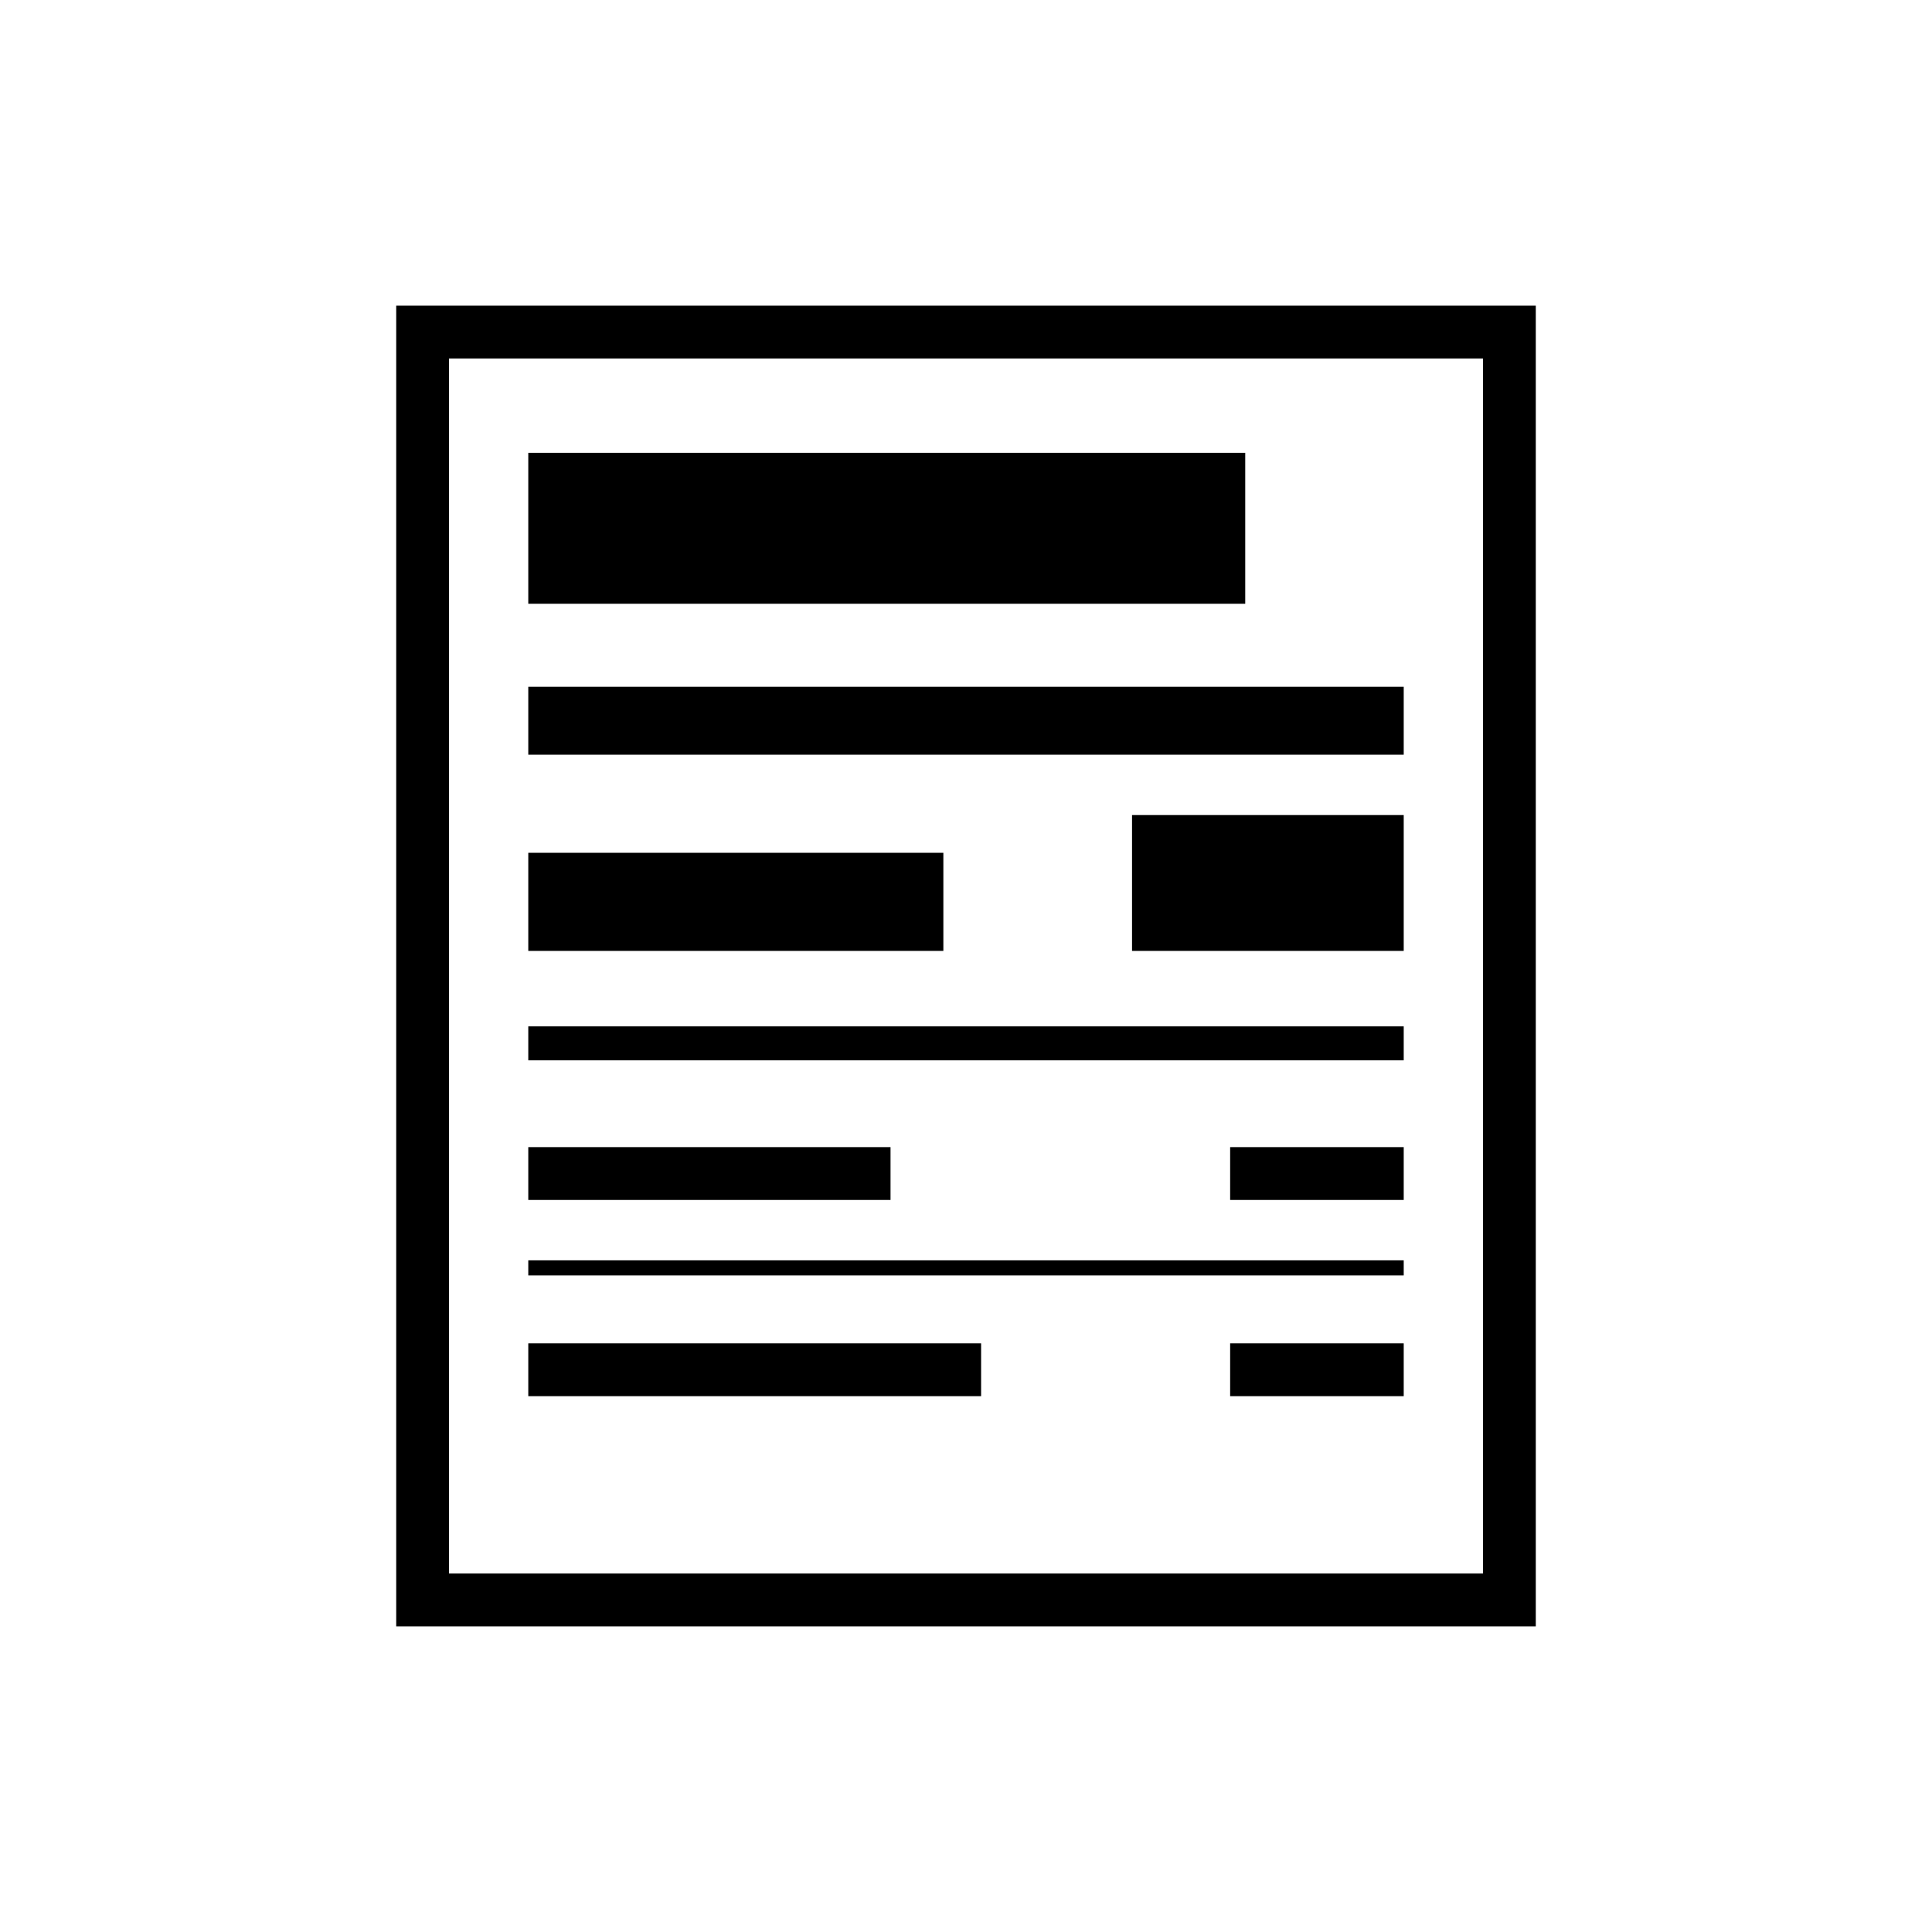
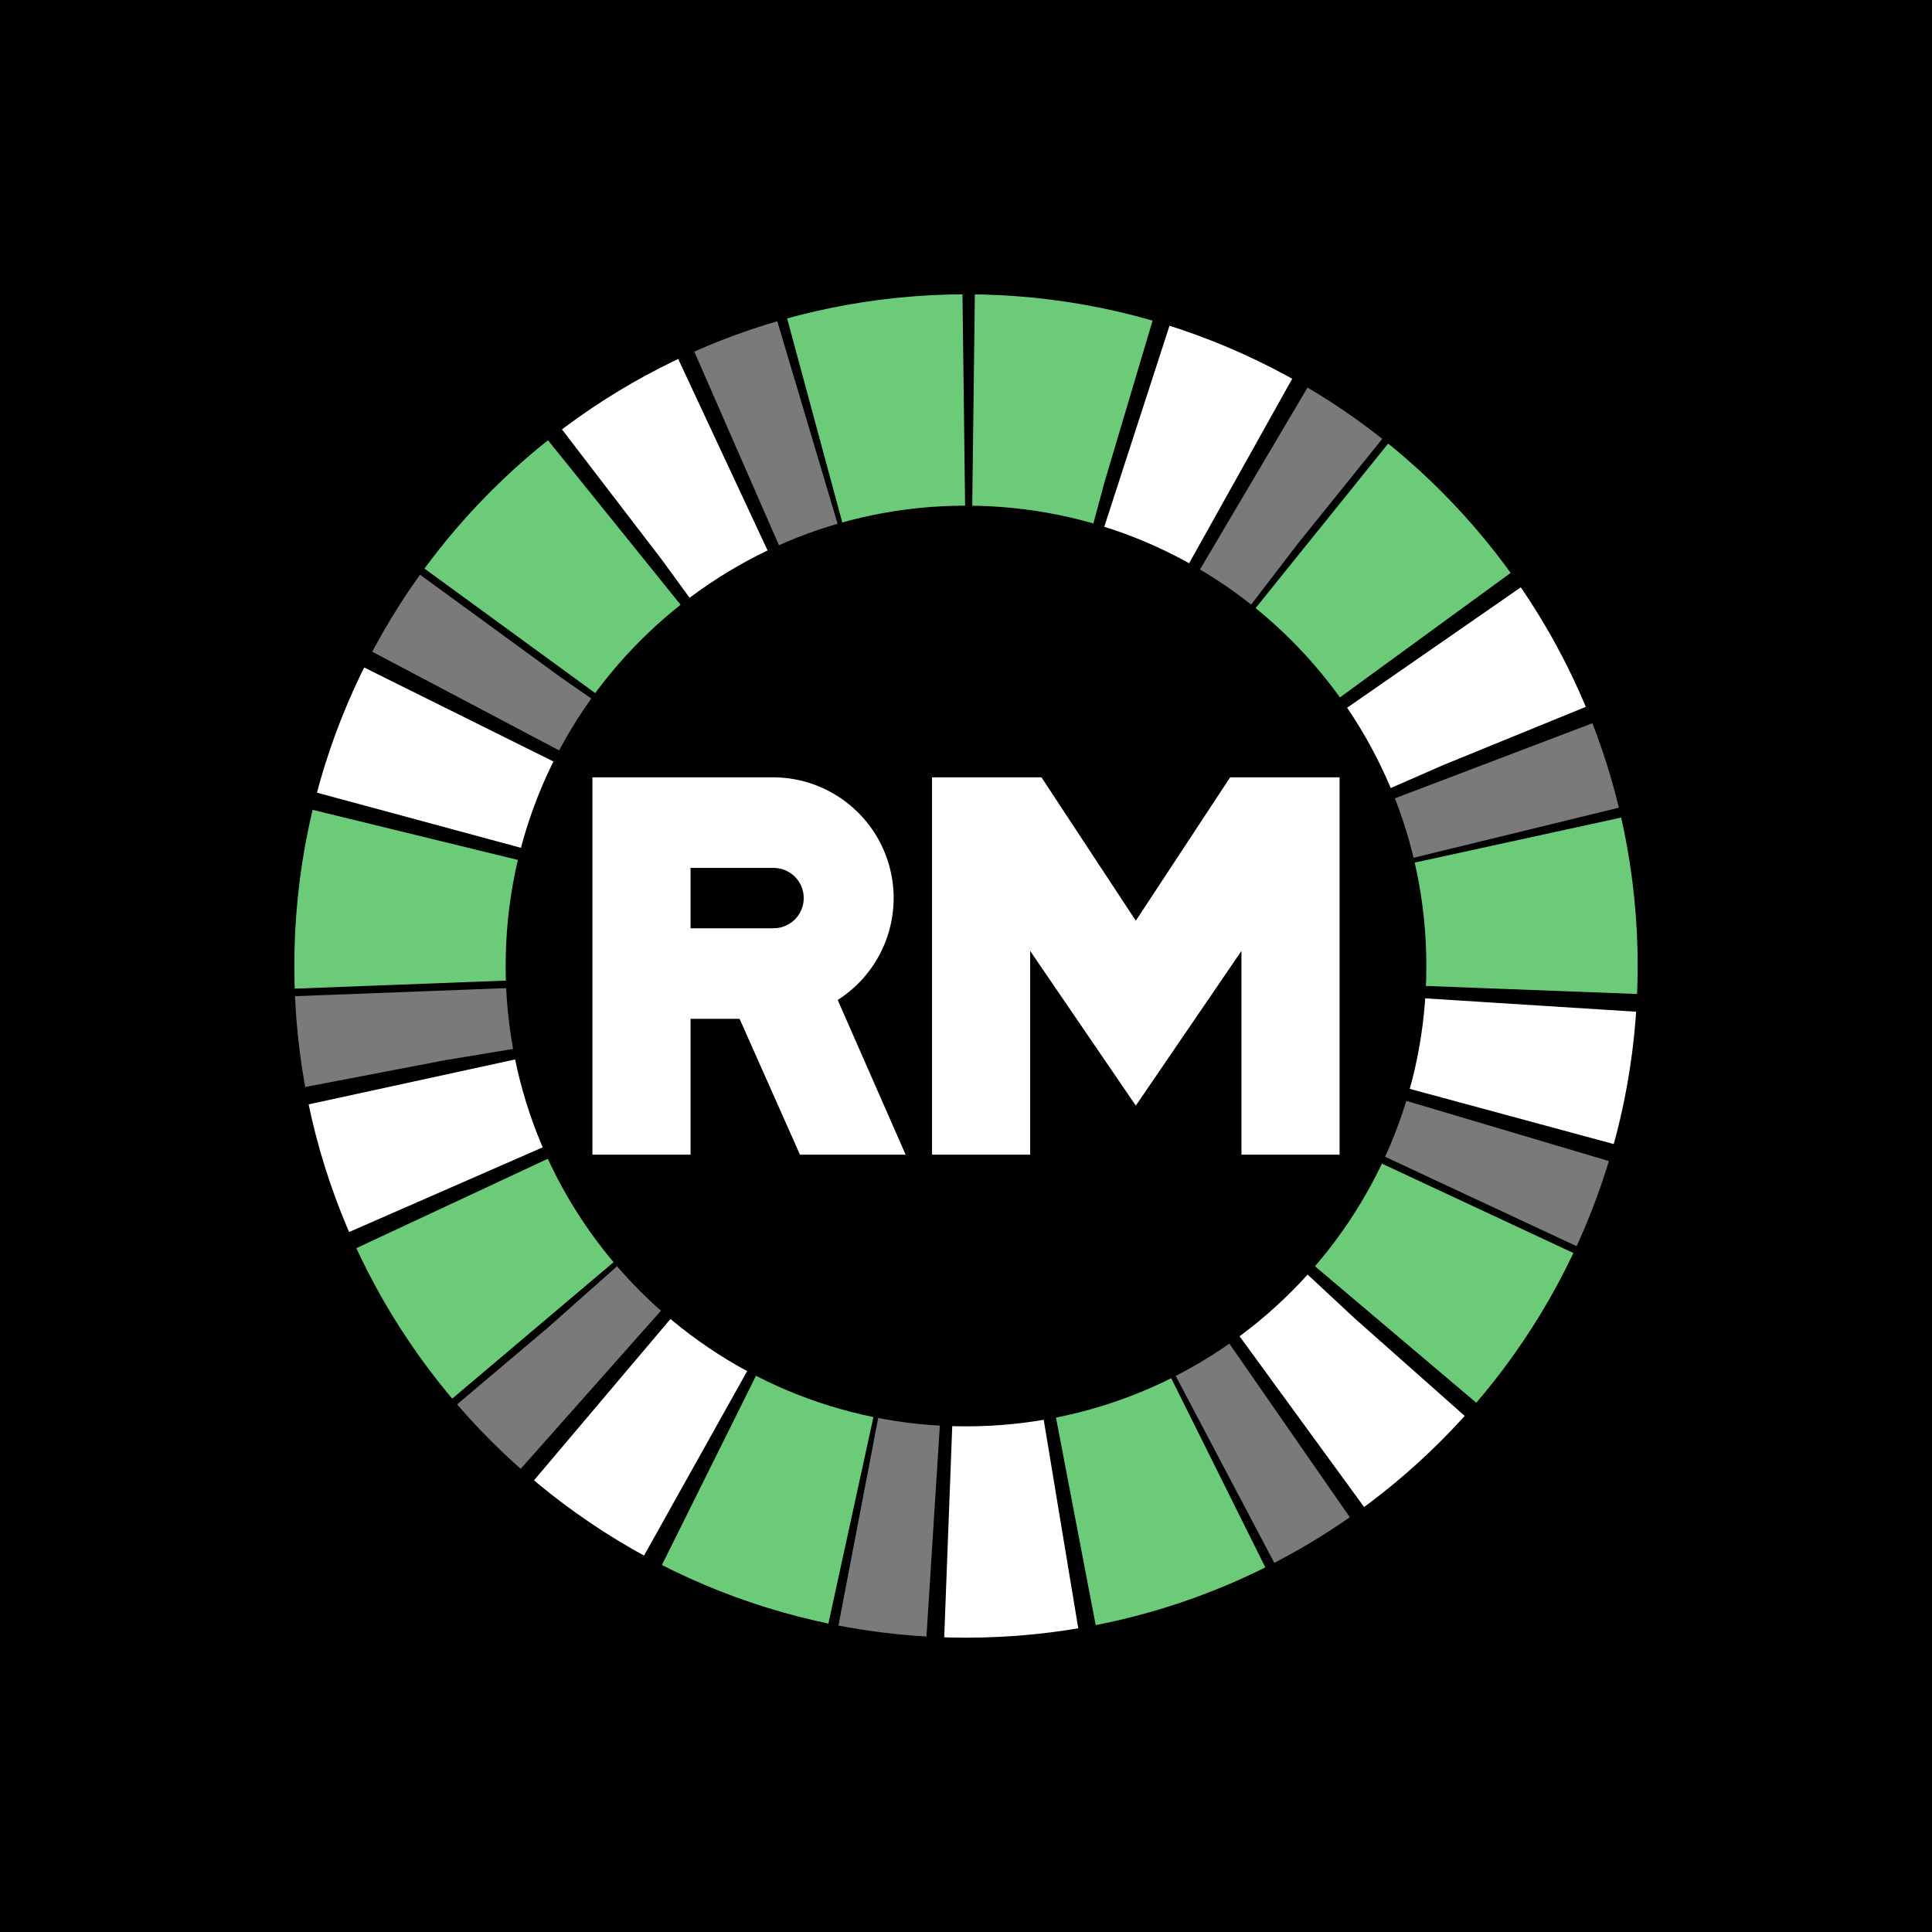
<svg xmlns="http://www.w3.org/2000/svg" viewBox="0 0 512 512">
-   <rect width="512" height="512" fill="#fff" />
-   <rect x="112" y="88" width="288" height="336" fill="none" stroke="#000" stroke-width="14" />
-   <rect x="140" y="120" width="190" height="40" fill="#000" />
-   <rect x="140" y="182" width="232" height="18" fill="#000" />
-   <rect x="140" y="226" width="110" height="26" fill="#000" />
-   <rect x="300" y="216" width="72" height="36" fill="#000" />
-   <rect x="140" y="272" width="232" height="9" fill="#000" />
-   <rect x="140" y="304" width="96" height="14" fill="#000" />
-   <rect x="326" y="304" width="46" height="14" fill="#000" />
-   <rect x="140" y="334" width="232" height="4" fill="#000" />
-   <rect x="140" y="356" width="120" height="14" fill="#000" />
-   <rect x="326" y="356" width="46" height="14" fill="#000" />
+   <rect width="512" height="512" fill="#000" />
+   <g fill="none" stroke-width="56" transform="rotate(-90 256 256)">
+     <circle cx="256" cy="256" r="150" pathLength="100" stroke="#6ccb78" stroke-dasharray="40 60" stroke-dashoffset="-2" />
+     <circle cx="256" cy="256" r="150" pathLength="100" stroke="#fff" stroke-dasharray="30 70" stroke-dashoffset="-46" />
+     <circle cx="256" cy="256" r="150" pathLength="100" stroke="#7a7a7a" stroke-dasharray="20 80" stroke-dashoffset="-80" />
+   </g>
+   <g fill="#fff" fill-rule="evenodd">
+     <path d="M157 306V206H205A32 32 0 0 1 222 265L240 306H212L196 270H183V306ZM183 230H205A8 8 0 0 1 205 246H183Z" />
+     <path d="M247 306V206h29l25 38 25-38h29v100h-26v-54l-28 41-28-41v54z" />
+   </g>
</svg>
